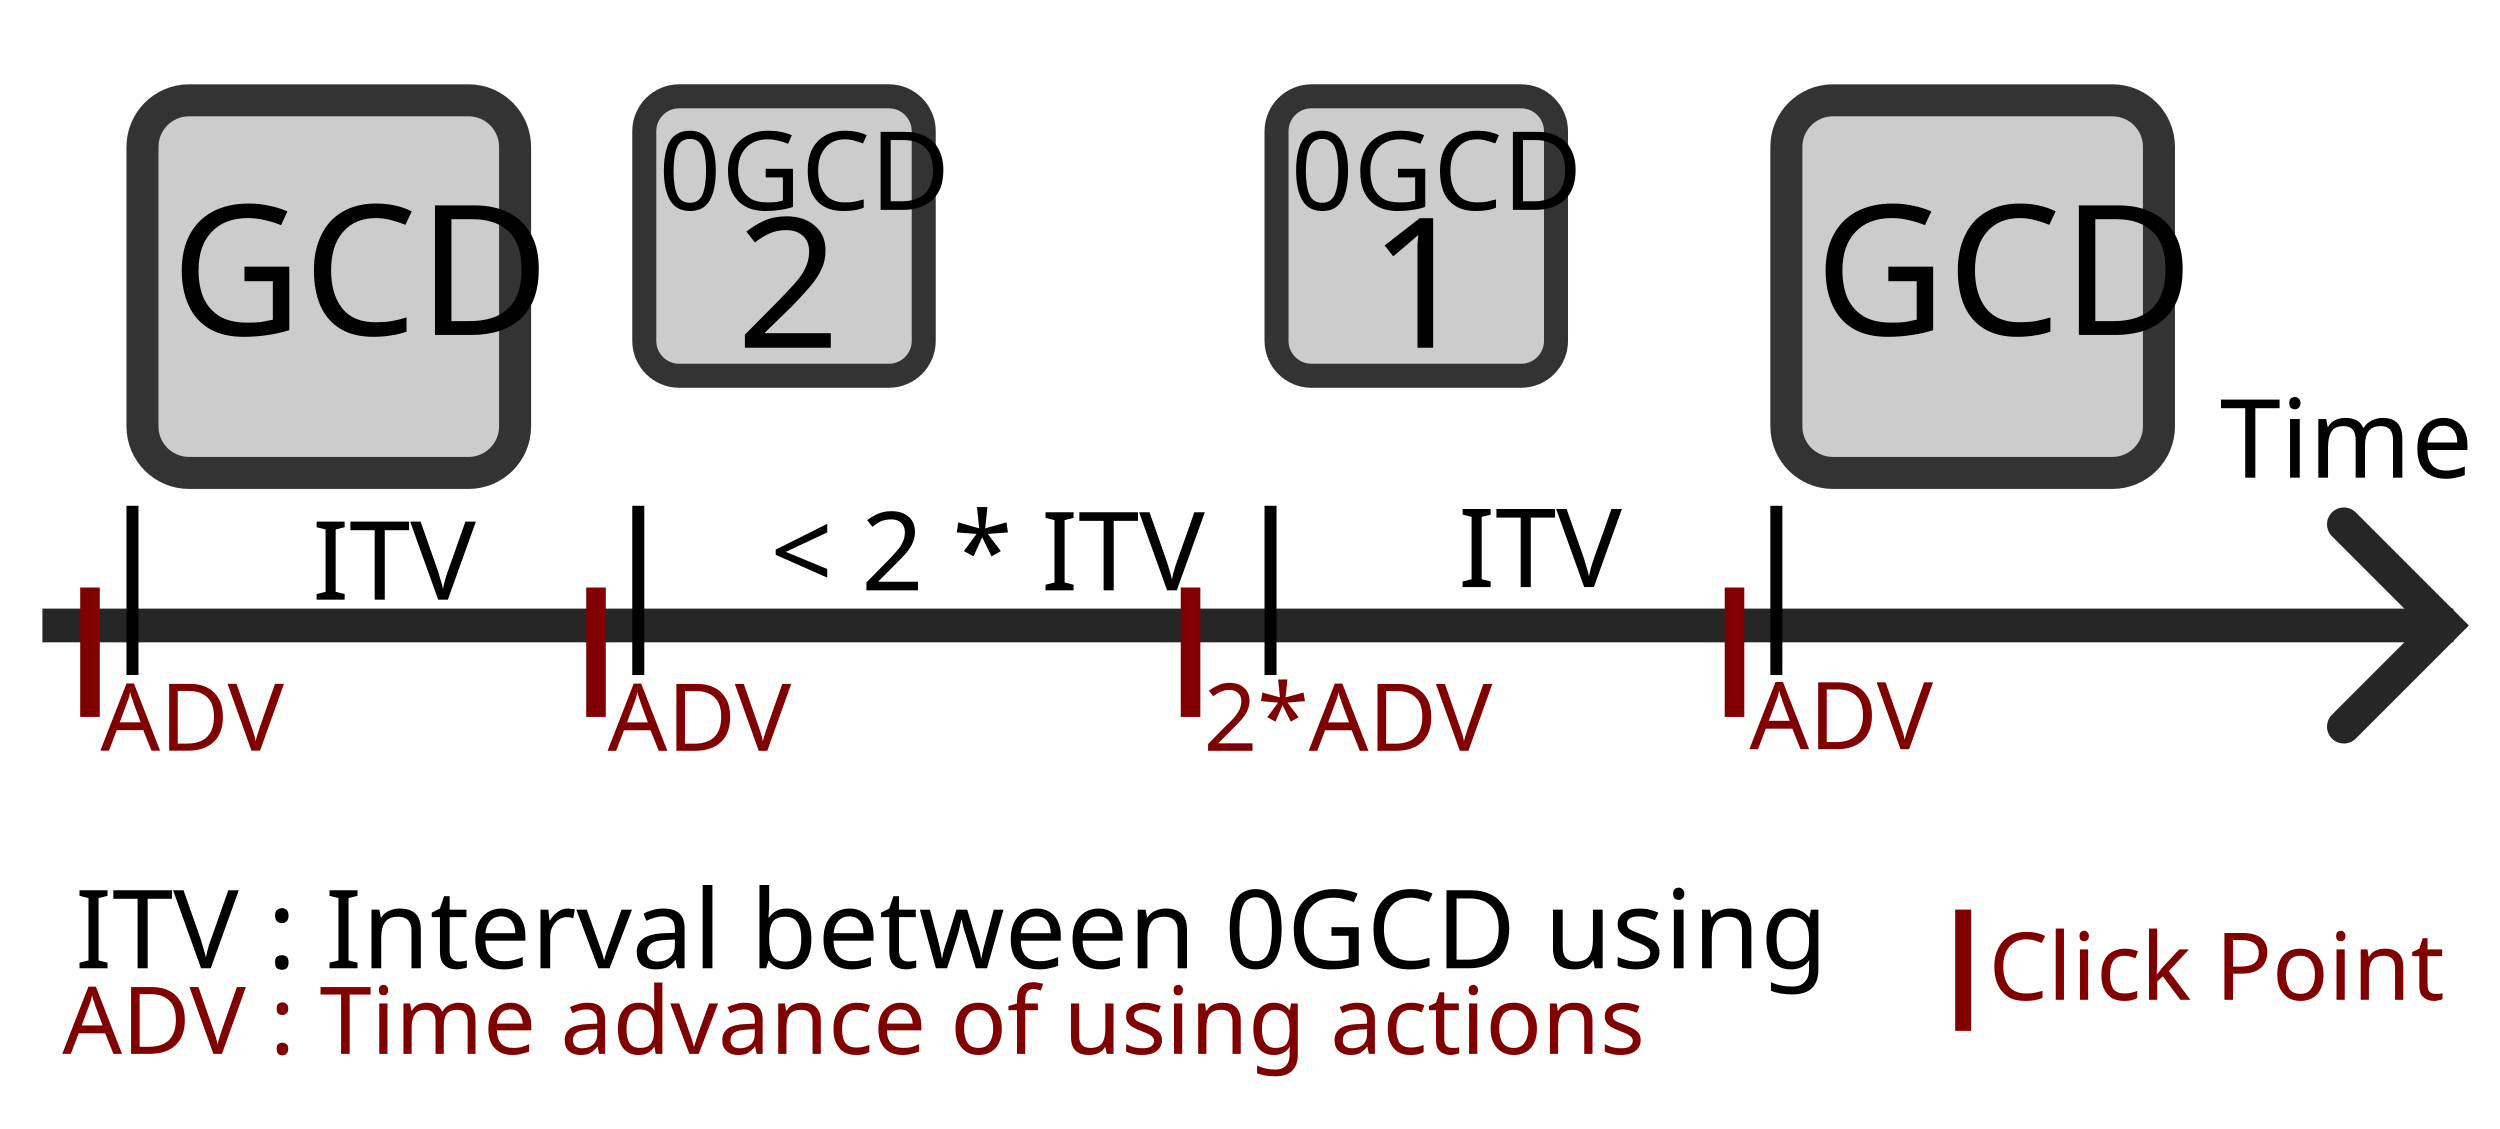
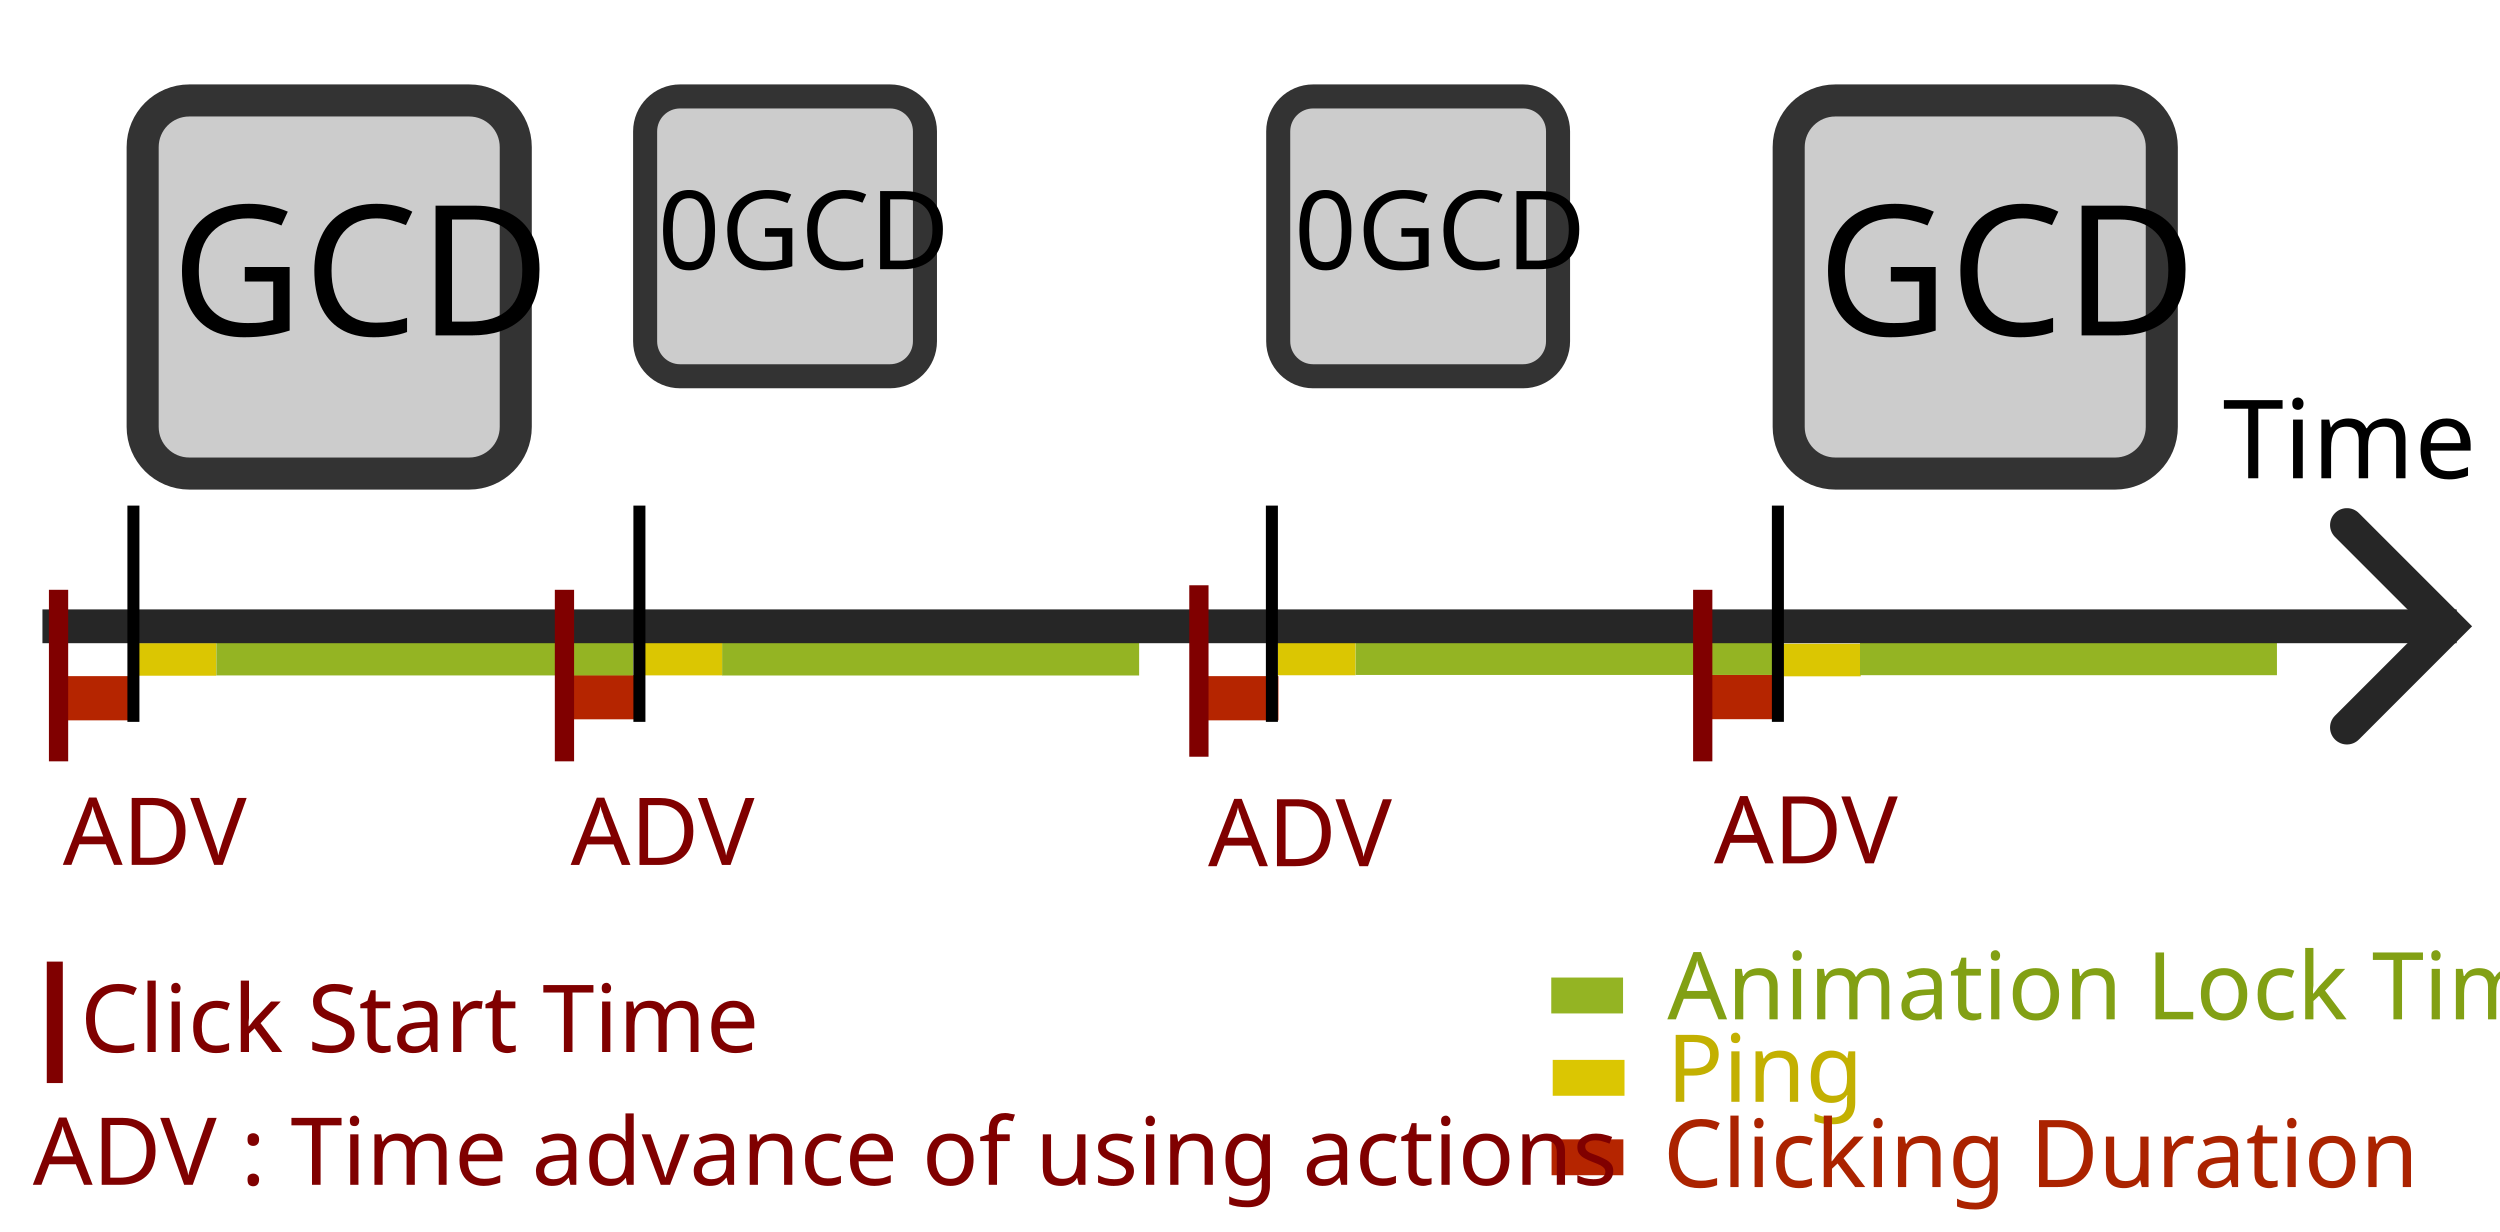
- <svg xmlns="http://www.w3.org/2000/svg" width="104.618mm" height="47.216mm" viewBox="0 0 104.618 47.216" version="1.1" id="svg5">
+ <svg xmlns="http://www.w3.org/2000/svg" width="104.481mm" height="51.466mm" viewBox="0 0 104.481 51.466" version="1.1" id="svg5">
  <defs id="defs2">
    <marker style="overflow:visible" id="Arrow3" refX="0" refY="0" orient="auto-start-reverse" markerWidth="4.207" markerHeight="7" viewBox="0 0 4.207 7" preserveAspectRatio="xMidYMid">
      <path style="fill:none;stroke:context-stroke;stroke-width:1;stroke-linecap:round" d="m -2.75,3 3,-3 -3,-3" id="arrow3" />
    </marker>
    <pattern patternUnits="userSpaceOnUse" width="2" height="1" patternTransform="translate(0,0) scale(10,10)" id="Strips1_1">
      <rect style="fill:black;stroke:none" x="0" y="-0.5" width="1" height="2" id="rect2997" />
    </pattern>
  </defs>
  <g id="layer1">
+     <rect style="fill:#dbc602;fill-opacity:1;stroke-width:0.279" id="rect3295" width="3.245" height="1.363" x="5.794" y="26.877" />
+     <rect style="fill:#b52500;fill-opacity:1;stroke:none;stroke-width:0.31;stroke-opacity:1" id="rect3295-54" width="2.954" height="1.848" x="2.837" y="28.257" />
+     <rect style="fill:#b52500;fill-opacity:1;stroke:none;stroke-width:0.31;stroke-opacity:1" id="rect3295-54-2" width="2.954" height="1.848" x="23.983" y="28.214" />
+     <rect style="fill:#b52500;fill-opacity:1;stroke:none;stroke-width:0.31;stroke-opacity:1" id="rect3295-54-0" width="2.954" height="1.848" x="50.476" y="28.257" />
+     <rect style="fill:#b52500;fill-opacity:1;stroke:none;stroke-width:0.31;stroke-opacity:1" id="rect3295-54-7" width="2.954" height="1.848" x="71.476" y="28.209" />
+     <rect style="fill:#b52500;fill-opacity:1;stroke:none;stroke-width:0.282;stroke-opacity:1" id="rect3295-54-7-1" width="3" height="1.5" x="64.844" y="47.616" />
+     <rect style="fill:#94b423;fill-opacity:1;stroke-width:0.647" id="rect3295-5" width="17.425" height="1.363" x="9.042" y="26.865" />
+     <rect style="fill:#dbc602;fill-opacity:1;stroke-width:0.279" id="rect3295-2" width="3.245" height="1.363" x="26.952" y="26.863" />
+     <rect style="fill:#94b423;fill-opacity:1;stroke-width:0.647" id="rect3295-5-7" width="17.425" height="1.363" x="30.182" y="26.868" />
+     <rect style="fill:#dbc602;fill-opacity:1;stroke-width:0.279" id="rect3295-8" width="3.245" height="1.363" x="53.407" y="26.858" />
+     <rect style="fill:#94b423;fill-opacity:1;stroke-width:0.647" id="rect3295-5-9" width="17.425" height="1.363" x="56.655" y="26.845" />
+     <rect style="fill:#dbc602;fill-opacity:1;stroke-width:0.279" id="rect3295-8-7" width="3.245" height="1.363" x="74.521" y="26.902" />
+     <rect style="fill:#dbc602;fill-opacity:1;stroke-width:0.282" id="rect3295-8-7-9" width="3" height="1.5" x="64.892" y="44.295" />
+     <rect style="fill:#94b423;fill-opacity:1;stroke-width:0.647" id="rect3295-5-9-7" width="17.425" height="1.363" x="77.734" y="26.855" />
+     <rect style="fill:#94b423;fill-opacity:1;stroke-width:0.282" id="rect3295-5-9-7-1" width="3" height="1.5" x="64.831" y="40.854" />
    <text xml:space="preserve" style="font-size:3.175px;white-space:pre;inline-size:9.233;display:inline;fill:url(#Strips1_1);fill-opacity:1;stroke:#333333;stroke-width:0;stroke-linecap:round;stroke-linejoin:round;stroke-dasharray:none;stroke-opacity:1" x="7.61" y="26.661" id="text1963" />
    <g id="g3984-1" transform="translate(68.79167,-1.763889)">
      <rect style="fill:#cccccc;fill-opacity:1;stroke:#333333;stroke-width:1.34;stroke-linecap:round;stroke-linejoin:round;stroke-opacity:1" id="rect429-5" width="15.593" height="15.593" x="5.962" y="5.962" rx="1.949" />
      <text xml:space="preserve" style="font-style:normal;font-variant:normal;font-weight:normal;font-stretch:normal;font-size:7.598px;font-family:Calibri;-inkscape-font-specification:Calibri;fill:#000000;fill-opacity:1;stroke:#333333;stroke-width:0;stroke-linecap:round;stroke-linejoin:round;stroke-dasharray:none;stroke-opacity:1" x="7.137" y="15.781" id="text3979-9">
        <tspan id="tspan3977-5" style="font-style:normal;font-variant:normal;font-weight:normal;font-stretch:normal;font-family:Calibri;-inkscape-font-specification:Calibri;fill:#000000;fill-opacity:1;stroke-width:0" x="7.137" y="15.781">GCD</tspan>
      </text>
    </g>
    <g id="g3984-1-6" transform="translate(0,-1.763889)">
      <rect style="fill:#cccccc;fill-opacity:1;stroke:#333333;stroke-width:1.34;stroke-linecap:round;stroke-linejoin:round;stroke-opacity:1" id="rect429-5-4" width="15.593" height="15.593" x="5.962" y="5.962" rx="1.949" />
      <text xml:space="preserve" style="font-style:normal;font-variant:normal;font-weight:normal;font-stretch:normal;font-size:7.598px;font-family:Calibri;-inkscape-font-specification:Calibri;fill:#000000;fill-opacity:1;stroke:#333333;stroke-width:0;stroke-linecap:round;stroke-linejoin:round;stroke-dasharray:none;stroke-opacity:1" x="7.137" y="15.781" id="text3979-9-1">
        <tspan id="tspan3977-5-2" style="font-style:normal;font-variant:normal;font-weight:normal;font-stretch:normal;font-family:Calibri;-inkscape-font-specification:Calibri;fill:#000000;fill-opacity:1;stroke-width:0" x="7.137" y="15.781">GCD</tspan>
      </text>
    </g>
-     <text xml:space="preserve" style="font-style:normal;font-variant:normal;font-weight:normal;font-stretch:normal;font-size:4.582px;font-family:Calibri;-inkscape-font-specification:Calibri;fill:#000000;fill-opacity:1;stroke:#333333;stroke-width:0;stroke-linecap:round;stroke-linejoin:round;stroke-dasharray:none;stroke-opacity:1" x="3.142" y="40.518" id="text5634-9-9">
-       <tspan id="tspan5632-5-7" style="fill:#000000;fill-opacity:1;stroke-width:0" x="3.142" y="40.518">ITV : Interval between 0GCD using</tspan>
+     <text xml:space="preserve" style="font-style:normal;font-variant:normal;font-weight:normal;font-stretch:normal;font-size:3.917px;font-family:Calibri;-inkscape-font-specification:Calibri;fill:#800000;fill-opacity:1;stroke:#333333;stroke-width:0;stroke-linecap:round;stroke-linejoin:round;stroke-dasharray:none;stroke-opacity:1" x="2.624" y="36.143" id="text5634-9-3-9-2">
+       <tspan id="tspan5632-5-3-3-6" style="fill:#800000;fill-opacity:1;stroke:#333333;stroke-width:0;stroke-opacity:1" x="2.624" y="36.143">ADV</tspan>
    </text>
-     <text xml:space="preserve" style="font-style:normal;font-variant:normal;font-weight:normal;font-stretch:normal;font-size:4.582px;font-family:Calibri;-inkscape-font-specification:Calibri;fill:#000000;fill-opacity:1;stroke:#333333;stroke-width:0;stroke-linecap:round;stroke-linejoin:round;stroke-dasharray:none;stroke-opacity:1" x="13.063" y="25.093" id="text5634-9-3">
-       <tspan id="tspan5632-5-3" style="fill:#000000;fill-opacity:1;stroke-width:0" x="13.063" y="25.093">ITV</tspan>
+     <text xml:space="preserve" style="font-style:normal;font-variant:normal;font-weight:normal;font-stretch:normal;font-size:3.917px;font-family:Calibri;-inkscape-font-specification:Calibri;fill:#800000;fill-opacity:1;stroke:#333333;stroke-width:0;stroke-linecap:round;stroke-linejoin:round;stroke-dasharray:none;stroke-opacity:1" x="1.373" y="49.517" id="text5634-9-3-9-2-08">
+       <tspan id="tspan5632-5-3-3-6-96" style="fill:#800000;fill-opacity:1;stroke:#333333;stroke-width:0;stroke-opacity:1" x="1.373" y="49.517">ADV : Time advance of using actions</tspan>
    </text>
-     <text xml:space="preserve" style="font-style:normal;font-variant:normal;font-weight:normal;font-stretch:normal;font-size:4.582px;font-family:Calibri;-inkscape-font-specification:Calibri;fill:#000000;fill-opacity:1;stroke:#333333;stroke-width:0;stroke-linecap:round;stroke-linejoin:round;stroke-dasharray:none;stroke-opacity:1" x="61.019" y="24.568" id="text5634-9-3-9">
-       <tspan id="tspan5632-5-3-3" style="fill:#000000;fill-opacity:1;stroke-width:0" x="61.019" y="24.568">ITV</tspan>
+     <text xml:space="preserve" style="font-style:normal;font-variant:normal;font-weight:normal;font-stretch:normal;font-size:3.917px;font-family:Calibri;-inkscape-font-specification:Calibri;fill:#800000;fill-opacity:1;stroke:#333333;stroke-width:0;stroke-linecap:round;stroke-linejoin:round;stroke-dasharray:none;stroke-opacity:1" x="23.849" y="36.149" id="text5634-9-3-9-2-3">
+       <tspan id="tspan5632-5-3-3-6-9" style="fill:#800000;fill-opacity:1;stroke:#333333;stroke-width:0;stroke-opacity:1" x="23.849" y="36.149">ADV</tspan>
    </text>
-     <text xml:space="preserve" style="font-style:normal;font-variant:normal;font-weight:normal;font-stretch:normal;font-size:3.917px;font-family:Calibri;-inkscape-font-specification:Calibri;fill:#800000;fill-opacity:1;stroke:#333333;stroke-width:0;stroke-linecap:round;stroke-linejoin:round;stroke-dasharray:none;stroke-opacity:1" x="4.201" y="31.413" id="text5634-9-3-9-2">
-       <tspan id="tspan5632-5-3-3-6" style="fill:#800000;fill-opacity:1;stroke:#333333;stroke-width:0;stroke-opacity:1" x="4.201" y="31.413">ADV</tspan>
+     <text xml:space="preserve" style="font-style:normal;font-variant:normal;font-weight:normal;font-stretch:normal;font-size:3.917px;font-family:Calibri;-inkscape-font-specification:Calibri;fill:#800000;fill-opacity:1;stroke:#333333;stroke-width:0;stroke-linecap:round;stroke-linejoin:round;stroke-dasharray:none;stroke-opacity:1" x="50.488" y="36.198" id="text5634-9-3-9-2-0">
+       <tspan id="tspan5632-5-3-3-6-3" style="fill:#800000;fill-opacity:1;stroke:#333333;stroke-width:0;stroke-opacity:1" x="50.488" y="36.198">ADV</tspan>
    </text>
-     <text xml:space="preserve" style="font-style:normal;font-variant:normal;font-weight:normal;font-stretch:normal;font-size:3.917px;font-family:Calibri;-inkscape-font-specification:Calibri;fill:#800000;fill-opacity:1;stroke:#333333;stroke-width:0;stroke-linecap:round;stroke-linejoin:round;stroke-dasharray:none;stroke-opacity:1" x="2.606" y="44.101" id="text5634-9-3-9-2-08">
-       <tspan id="tspan5632-5-3-3-6-96" style="fill:#800000;fill-opacity:1;stroke:#333333;stroke-width:0;stroke-opacity:1" x="2.606" y="44.101">ADV : Time advance of using actions</tspan>
+     <text xml:space="preserve" style="font-style:normal;font-variant:normal;font-weight:normal;font-stretch:normal;font-size:3.917px;font-family:Calibri;-inkscape-font-specification:Calibri;fill:#800000;fill-opacity:1;stroke:#333333;stroke-width:0;stroke-linecap:round;stroke-linejoin:round;stroke-dasharray:none;stroke-opacity:1" x="71.63" y="36.081" id="text5634-9-3-9-2-2">
+       <tspan id="tspan5632-5-3-3-6-0" style="fill:#800000;fill-opacity:1;stroke:#333333;stroke-width:0;stroke-opacity:1" x="71.63" y="36.081">ADV</tspan>
    </text>
-     <text xml:space="preserve" style="font-style:normal;font-variant:normal;font-weight:normal;font-stretch:normal;font-size:3.917px;font-family:Calibri;-inkscape-font-specification:Calibri;fill:#800000;fill-opacity:1;stroke:#333333;stroke-width:0;stroke-linecap:round;stroke-linejoin:round;stroke-dasharray:none;stroke-opacity:1" x="25.426" y="31.419" id="text5634-9-3-9-2-3">
-       <tspan id="tspan5632-5-3-3-6-9" style="fill:#800000;fill-opacity:1;stroke:#333333;stroke-width:0;stroke-opacity:1" x="25.426" y="31.419">ADV</tspan>
+     <text xml:space="preserve" style="font-style:normal;font-variant:normal;font-weight:normal;font-stretch:normal;font-size:3.917px;font-family:Calibri;-inkscape-font-specification:Calibri;fill:#82a014;fill-opacity:1;stroke:#333333;stroke-width:0;stroke-linecap:round;stroke-linejoin:round;stroke-dasharray:none;stroke-opacity:1" x="69.681" y="42.603" id="text5634-9-3-9-2-2-0">
+       <tspan id="tspan5632-5-3-3-6-0-5" style="fill:#82a014;fill-opacity:1;stroke:#333333;stroke-width:0;stroke-opacity:1" x="69.681" y="42.603">Animation Lock Time</tspan>
    </text>
-     <text xml:space="preserve" style="font-style:normal;font-variant:normal;font-weight:normal;font-stretch:normal;font-size:3.917px;font-family:Calibri;-inkscape-font-specification:Calibri;fill:#800000;fill-opacity:1;stroke:#333333;stroke-width:0;stroke-linecap:round;stroke-linejoin:round;stroke-dasharray:none;stroke-opacity:1" x="50.368" y="31.419" id="text5634-9-3-9-2-0">
-       <tspan id="tspan5632-5-3-3-6-3" style="fill:#800000;fill-opacity:1;stroke:#333333;stroke-width:0;stroke-opacity:1" x="50.368" y="31.419">2*ADV</tspan>
+     <text xml:space="preserve" style="font-style:normal;font-variant:normal;font-weight:normal;font-stretch:normal;font-size:3.917px;font-family:Calibri;-inkscape-font-specification:Calibri;fill:#c3b001;fill-opacity:1;stroke:#333333;stroke-width:0;stroke-linecap:round;stroke-linejoin:round;stroke-dasharray:none;stroke-opacity:1" x="69.657" y="46.045" id="text5634-9-3-9-2-2-07">
+       <tspan id="tspan5632-5-3-3-6-0-1" style="fill:#c3b001;fill-opacity:1;stroke:#333333;stroke-width:0;stroke-opacity:1" x="69.657" y="46.045">Ping</tspan>
    </text>
-     <text xml:space="preserve" style="font-style:normal;font-variant:normal;font-weight:normal;font-stretch:normal;font-size:3.917px;font-family:Calibri;-inkscape-font-specification:Calibri;fill:#800000;fill-opacity:1;stroke:#333333;stroke-width:0;stroke-linecap:round;stroke-linejoin:round;stroke-dasharray:none;stroke-opacity:1" x="73.207" y="31.351" id="text5634-9-3-9-2-2">
-       <tspan id="tspan5632-5-3-3-6-0" style="fill:#800000;fill-opacity:1;stroke:#333333;stroke-width:0;stroke-opacity:1" x="73.207" y="31.351">ADV</tspan>
+     <text xml:space="preserve" style="font-style:normal;font-variant:normal;font-weight:normal;font-stretch:normal;font-size:3.917px;font-family:Calibri;-inkscape-font-specification:Calibri;fill:#ab2300;fill-opacity:1;stroke:#333333;stroke-width:0;stroke-linecap:round;stroke-linejoin:round;stroke-dasharray:none;stroke-opacity:1" x="69.511" y="49.608" id="text5634-9-3-9-2-2-61">
+       <tspan id="tspan5632-5-3-3-6-0-3" style="fill:#ab2300;fill-opacity:1;stroke:#333333;stroke-width:0;stroke-opacity:1" x="69.511" y="49.608">Clicking Duration</tspan>
    </text>
-     <text xml:space="preserve" style="font-style:normal;font-variant:normal;font-weight:normal;font-stretch:normal;font-size:3.917px;font-family:Calibri;-inkscape-font-specification:Calibri;fill:#800000;fill-opacity:1;stroke:#333333;stroke-width:0;stroke-linecap:round;stroke-linejoin:round;stroke-dasharray:none;stroke-opacity:1" x="83.224" y="41.839" id="text5634-9-3-9-2-2-6">
-       <tspan id="tspan5632-5-3-3-6-0-9" style="fill:#800000;fill-opacity:1;stroke:#333333;stroke-width:0;stroke-opacity:1" x="83.224" y="41.839">Click Point</tspan>
-     </text>
-     <text xml:space="preserve" style="font-style:normal;font-variant:normal;font-weight:normal;font-stretch:normal;font-size:4.582px;font-family:Calibri;-inkscape-font-specification:Calibri;fill:#000000;fill-opacity:1;stroke:#333333;stroke-width:0;stroke-linecap:round;stroke-linejoin:round;stroke-dasharray:none;stroke-opacity:1" x="32.227" y="24.705" id="text5634-9-3-9-8">
-       <tspan id="tspan5632-5-3-3-1" style="fill:#000000;fill-opacity:1;stroke-width:0" x="32.227" y="24.705">&lt; 2 * ITV</tspan>
+     <text xml:space="preserve" style="font-style:normal;font-variant:normal;font-weight:normal;font-stretch:normal;font-size:3.917px;font-family:Calibri;-inkscape-font-specification:Calibri;fill:#800000;fill-opacity:1;stroke:#333333;stroke-width:0;stroke-linecap:round;stroke-linejoin:round;stroke-dasharray:none;stroke-opacity:1" x="3.361" y="43.964" id="text5634-9-3-9-2-2-6">
+       <tspan id="tspan5632-5-3-3-6-0-9" style="fill:#800000;fill-opacity:1;stroke:#333333;stroke-width:0;stroke-opacity:1" x="3.361" y="43.964">Click Start Time</tspan>
    </text>
    <text xml:space="preserve" style="font-style:normal;font-variant:normal;font-weight:normal;font-stretch:normal;font-size:4.582px;font-family:Calibri;-inkscape-font-specification:Calibri;fill:#000000;fill-opacity:1;stroke:#333333;stroke-width:0;stroke-linecap:round;stroke-linejoin:round;stroke-dasharray:none;stroke-opacity:1" x="92.896" y="19.988" id="text5634-9-5">
      <tspan id="tspan5632-5-0" style="fill:#000000;fill-opacity:1;stroke-width:0" x="92.896" y="19.988">Time</tspan>
    </text>
    <path style="fill:#050505;fill-opacity:1;stroke:#262626;stroke-width:1.411;stroke-linecap:square;stroke-linejoin:round;stroke-dasharray:none;stroke-opacity:1;marker-end:url(#Arrow3)" d="M 2.479,26.175 H 101.964" id="path5722" />
-     <g id="g12912" transform="translate(0,-1.763889)">
+     <g id="g12912" transform="matrix(0.9990534,0,0,1.276736,0.0378062,-8.146683)">
      <path style="fill:#050505;fill-opacity:1;stroke:#000000;stroke-width:0.503;stroke-linecap:square;stroke-linejoin:round;stroke-dasharray:none;stroke-opacity:1" d="m 5.543,23.182 v 6.577" id="path7205" />
      <path style="fill:#050505;fill-opacity:1;stroke:#000000;stroke-width:0.503;stroke-linecap:square;stroke-linejoin:round;stroke-dasharray:none;stroke-opacity:1" d="m 26.71,23.182 v 6.577" id="path7205-1" />
      <path style="fill:#050505;fill-opacity:1;stroke:#000000;stroke-width:0.503;stroke-linecap:square;stroke-linejoin:round;stroke-dasharray:none;stroke-opacity:1" d="m 53.168,23.182 v 6.577" id="path7205-9" />
      <path style="fill:#050505;fill-opacity:1;stroke:#000000;stroke-width:0.503;stroke-linecap:square;stroke-linejoin:round;stroke-dasharray:none;stroke-opacity:1" d="m 74.335,23.182 v 6.577" id="path7205-16" />
    </g>
-     <g id="g12912-9" transform="matrix(1.000376,0,0,0.7321839,-1.778919,7.911846)">
-       <path style="fill:#050505;fill-opacity:1;stroke:#800000;stroke-width:0.819;stroke-linecap:square;stroke-linejoin:round;stroke-dasharray:none;stroke-opacity:1" d="m 5.543,23.182 v 6.577" id="path7205-3" />
-       <path style="fill:#050505;fill-opacity:1;stroke:#800000;stroke-width:0.819;stroke-linecap:square;stroke-linejoin:round;stroke-dasharray:none;stroke-opacity:1" d="m 26.71,23.182 v 6.577" id="path7205-1-4" />
-       <path style="fill:#050505;fill-opacity:1;stroke:#800000;stroke-width:0.819;stroke-linecap:square;stroke-linejoin:round;stroke-dasharray:none;stroke-opacity:1" d="m 51.581,23.182 v 6.577" id="path7205-9-5" />
-       <path style="fill:#050505;fill-opacity:1;stroke:#800000;stroke-width:0.819;stroke-linecap:square;stroke-linejoin:round;stroke-dasharray:none;stroke-opacity:1" d="m 74.335,23.182 v 6.577" id="path7205-16-0" />
-     </g>
-     <path style="fill:#050505;fill-opacity:1;stroke:#800000;stroke-width:0.67;stroke-linecap:square;stroke-linejoin:round;stroke-dasharray:none;stroke-opacity:1" d="m 82.154,38.399 v 4.405" id="path7205-16-0-6" />
+     <path style="fill:#050505;fill-opacity:1;stroke:#800000;stroke-width:0.67;stroke-linecap:square;stroke-linejoin:round;stroke-dasharray:none;stroke-opacity:1" d="m 2.29,40.524 v 4.405" id="path7205-16-0-6" />
    <g id="g12859" transform="translate(0,-1.763889)">
      <rect style="fill:#cccccc;fill-opacity:1;stroke:#333333;stroke-width:1.005;stroke-linecap:round;stroke-linejoin:round;stroke-opacity:1" id="rect429-9" width="11.695" height="11.695" x="26.961" y="5.794" rx="1.462" />
-       <text xml:space="preserve" style="font-style:normal;font-variant:normal;font-weight:normal;font-stretch:normal;font-size:4.582px;font-family:Calibri;-inkscape-font-specification:Calibri;fill:#000000;fill-opacity:1;stroke:#333333;stroke-width:0;stroke-linecap:round;stroke-linejoin:round;stroke-dasharray:none;stroke-opacity:1" x="27.561" y="10.547" id="text5634">
-         <tspan id="tspan5632" style="fill:#000000;fill-opacity:1;stroke-width:0" x="27.561" y="10.547">0GCD</tspan>
-       </text>
-       <text xml:space="preserve" style="font-style:normal;font-variant:normal;font-weight:normal;font-stretch:normal;font-size:7.598px;font-family:Calibri;-inkscape-font-specification:Calibri;fill:#000000;fill-opacity:1;stroke:#333333;stroke-width:0;stroke-linecap:round;stroke-linejoin:round;stroke-dasharray:none;stroke-opacity:1" x="30.811" y="16.316" id="text3979-9-1-9">
-         <tspan id="tspan3977-5-2-4" style="font-style:normal;font-variant:normal;font-weight:normal;font-stretch:normal;font-family:Calibri;-inkscape-font-specification:Calibri;fill:#000000;fill-opacity:1;stroke-width:0" x="30.811" y="16.316">2</tspan>
+       <text xml:space="preserve" style="font-style:normal;font-variant:normal;font-weight:normal;font-stretch:normal;font-size:4.582px;font-family:Calibri;-inkscape-font-specification:Calibri;fill:#000000;fill-opacity:1;stroke:#333333;stroke-width:0;stroke-linecap:round;stroke-linejoin:round;stroke-dasharray:none;stroke-opacity:1" x="27.492" y="13.015" id="text5634">
+         <tspan id="tspan5632" style="fill:#000000;fill-opacity:1;stroke-width:0" x="27.492" y="13.015">0GCD</tspan>
      </text>
    </g>
    <g id="g12859-6" transform="translate(26.45833,-1.763889)">
      <rect style="fill:#cccccc;fill-opacity:1;stroke:#333333;stroke-width:1.005;stroke-linecap:round;stroke-linejoin:round;stroke-opacity:1" id="rect429-9-5" width="11.695" height="11.695" x="26.961" y="5.794" rx="1.462" />
-       <text xml:space="preserve" style="font-style:normal;font-variant:normal;font-weight:normal;font-stretch:normal;font-size:4.582px;font-family:Calibri;-inkscape-font-specification:Calibri;fill:#000000;fill-opacity:1;stroke:#333333;stroke-width:0;stroke-linecap:round;stroke-linejoin:round;stroke-dasharray:none;stroke-opacity:1" x="27.561" y="10.547" id="text5634-0">
-         <tspan id="tspan5632-51" style="fill:#000000;fill-opacity:1;stroke-width:0" x="27.561" y="10.547">0GCD</tspan>
-       </text>
-       <text xml:space="preserve" style="font-style:normal;font-variant:normal;font-weight:normal;font-stretch:normal;font-size:7.598px;font-family:Calibri;-inkscape-font-specification:Calibri;fill:#000000;fill-opacity:1;stroke:#333333;stroke-width:0;stroke-linecap:round;stroke-linejoin:round;stroke-dasharray:none;stroke-opacity:1" x="30.811" y="16.316" id="text3979-9-1-9-3">
-         <tspan id="tspan3977-5-2-4-9" style="font-style:normal;font-variant:normal;font-weight:normal;font-stretch:normal;font-family:Calibri;-inkscape-font-specification:Calibri;fill:#000000;fill-opacity:1;stroke-width:0" x="30.811" y="16.316">1</tspan>
+       <text xml:space="preserve" style="font-style:normal;font-variant:normal;font-weight:normal;font-stretch:normal;font-size:4.582px;font-family:Calibri;-inkscape-font-specification:Calibri;fill:#000000;fill-opacity:1;stroke:#333333;stroke-width:0;stroke-linecap:round;stroke-linejoin:round;stroke-dasharray:none;stroke-opacity:1" x="27.629" y="13.015" id="text5634-0">
+         <tspan id="tspan5632-51" style="fill:#000000;fill-opacity:1;stroke-width:0" x="27.629" y="13.015">0GCD</tspan>
      </text>
    </g>
+     <path style="fill:#050505;fill-opacity:1;stroke:#800000;stroke-width:0.805;stroke-linecap:square;stroke-linejoin:round;stroke-dasharray:none;stroke-opacity:1" d="m 2.447,25.053 v 6.361" id="path7205-3" />
+     <path style="fill:#050505;fill-opacity:1;stroke:#800000;stroke-width:0.805;stroke-linecap:square;stroke-linejoin:round;stroke-dasharray:none;stroke-opacity:1" d="m 23.59,25.053 v 6.361" id="path7205-1-4" />
+     <path style="fill:#050505;fill-opacity:1;stroke:#800000;stroke-width:0.805;stroke-linecap:square;stroke-linejoin:round;stroke-dasharray:none;stroke-opacity:1" d="m 50.105,24.861 v 6.361" id="path7205-9-5" />
+     <path style="fill:#050505;fill-opacity:1;stroke:#800000;stroke-width:0.805;stroke-linecap:square;stroke-linejoin:round;stroke-dasharray:none;stroke-opacity:1" d="m 71.161,25.053 v 6.361" id="path7205-16-0" />
  </g>
</svg>
